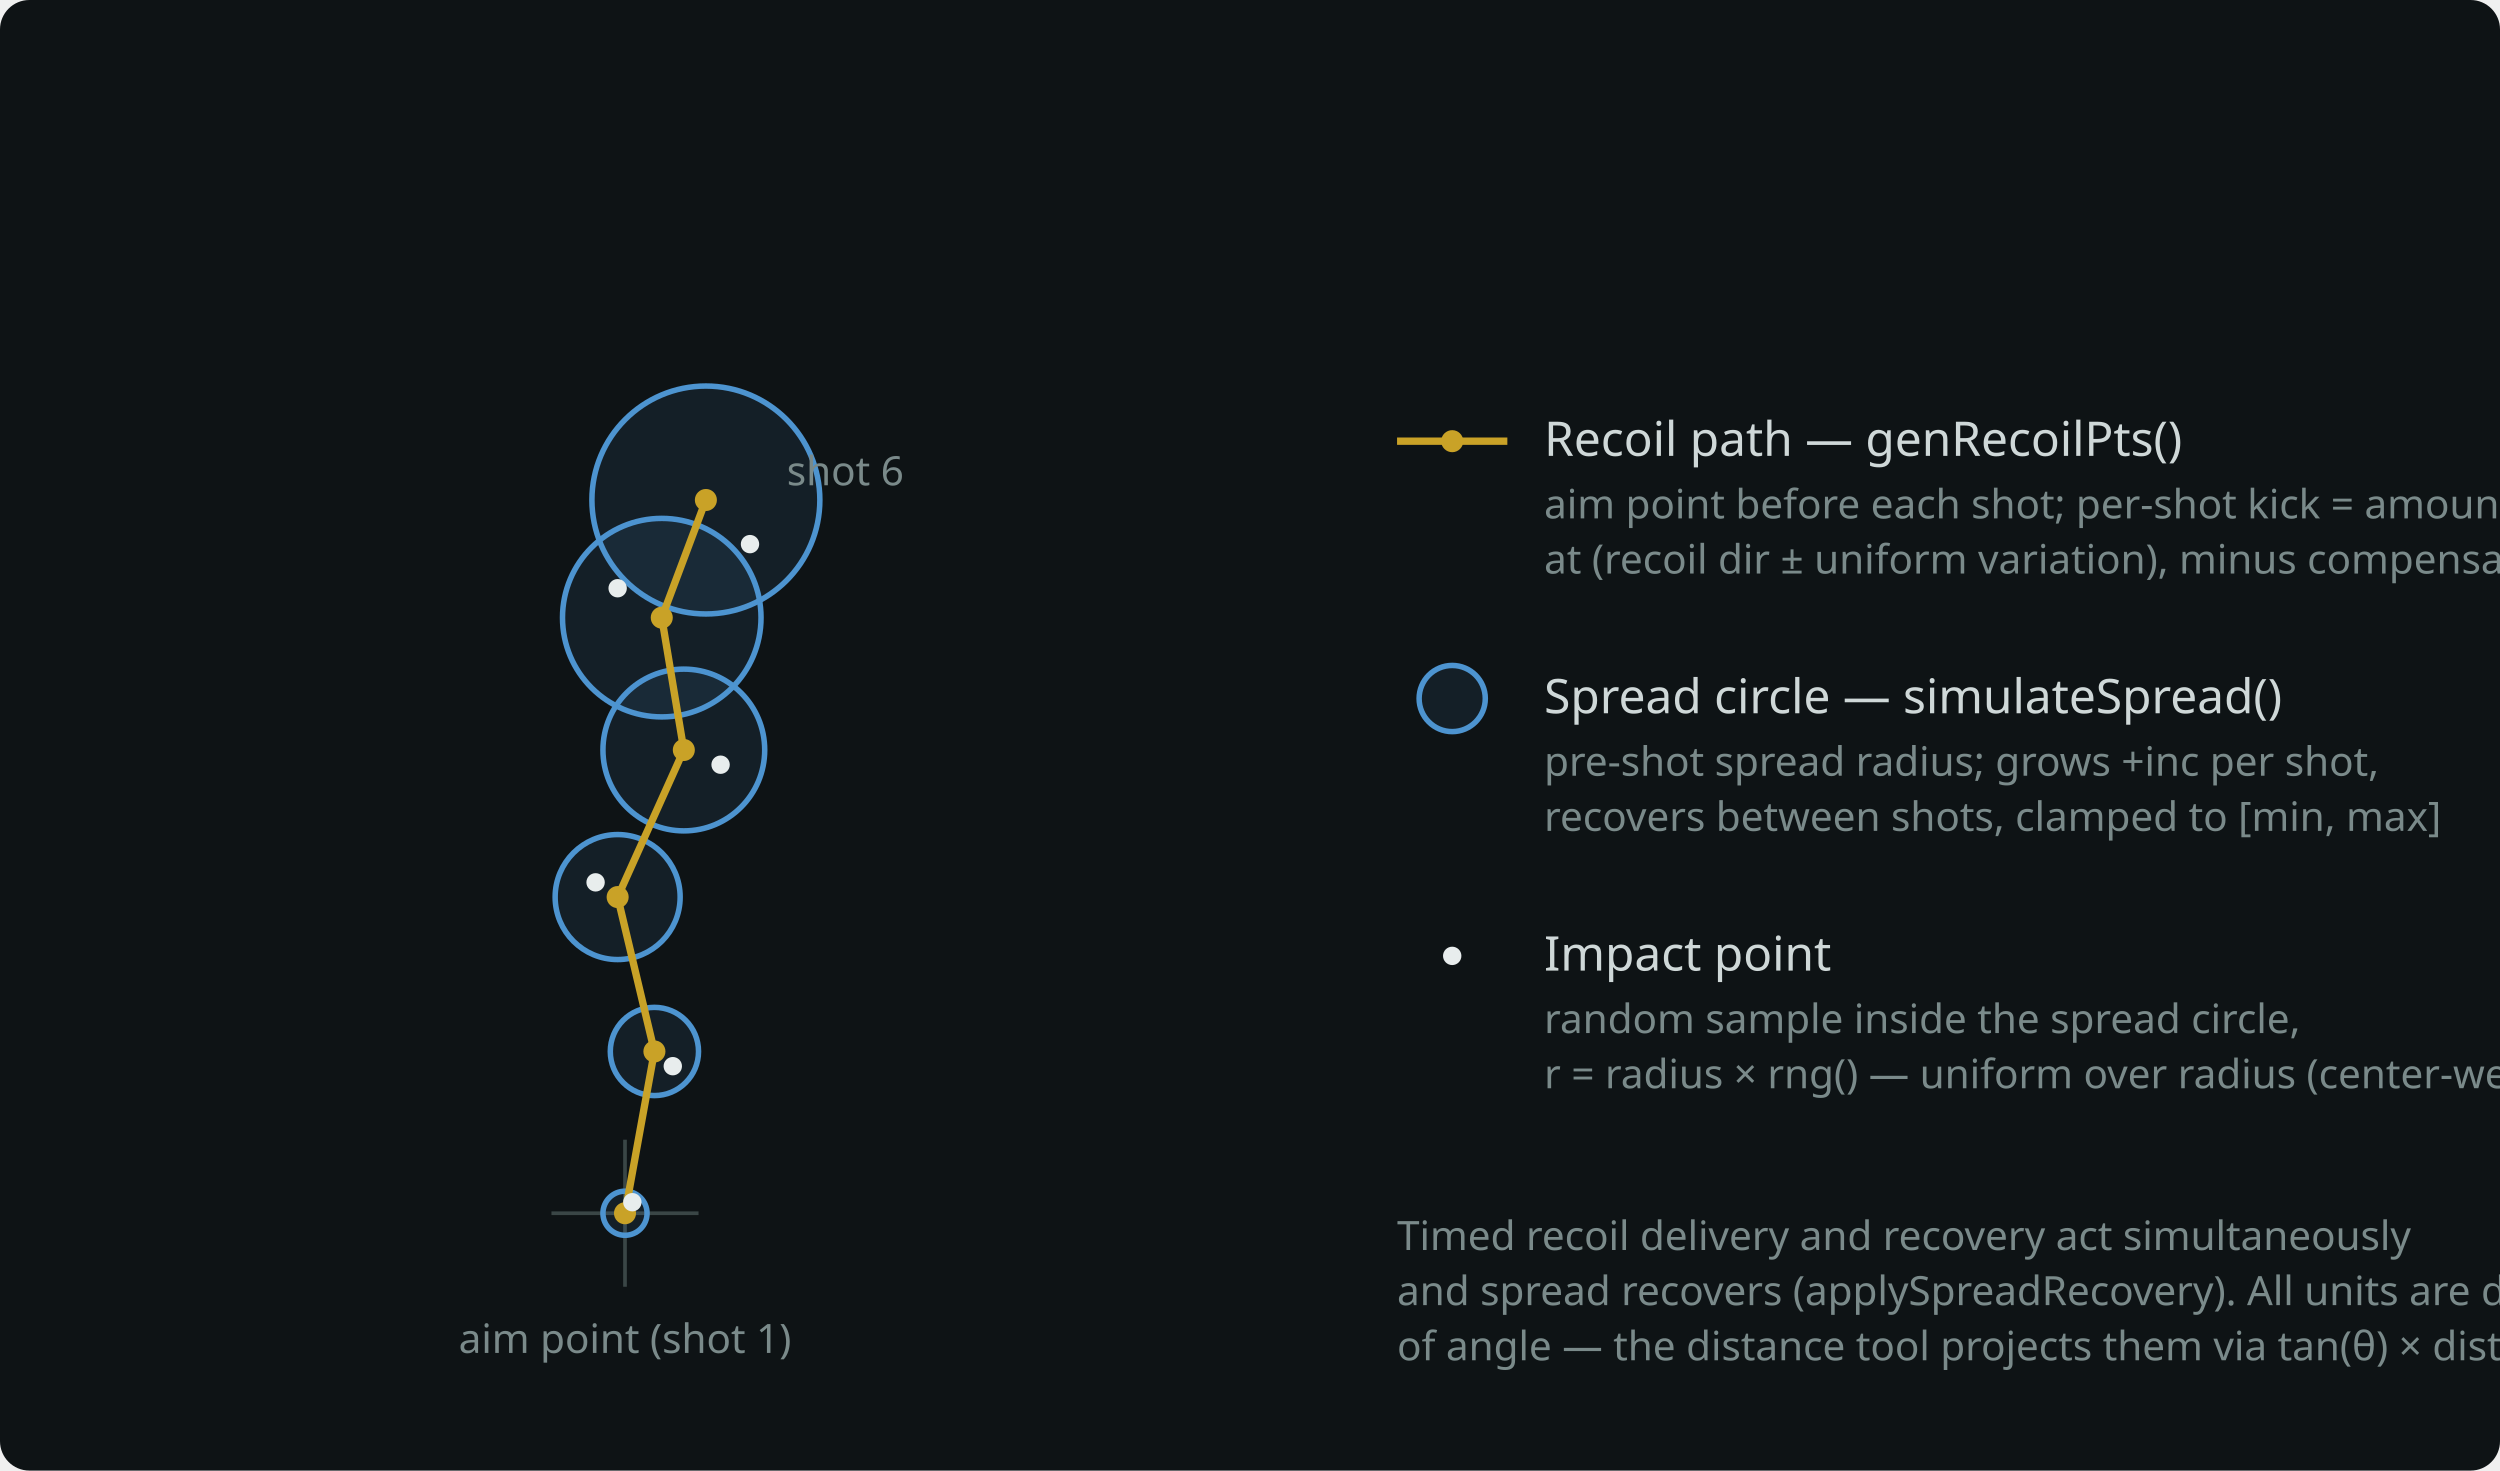
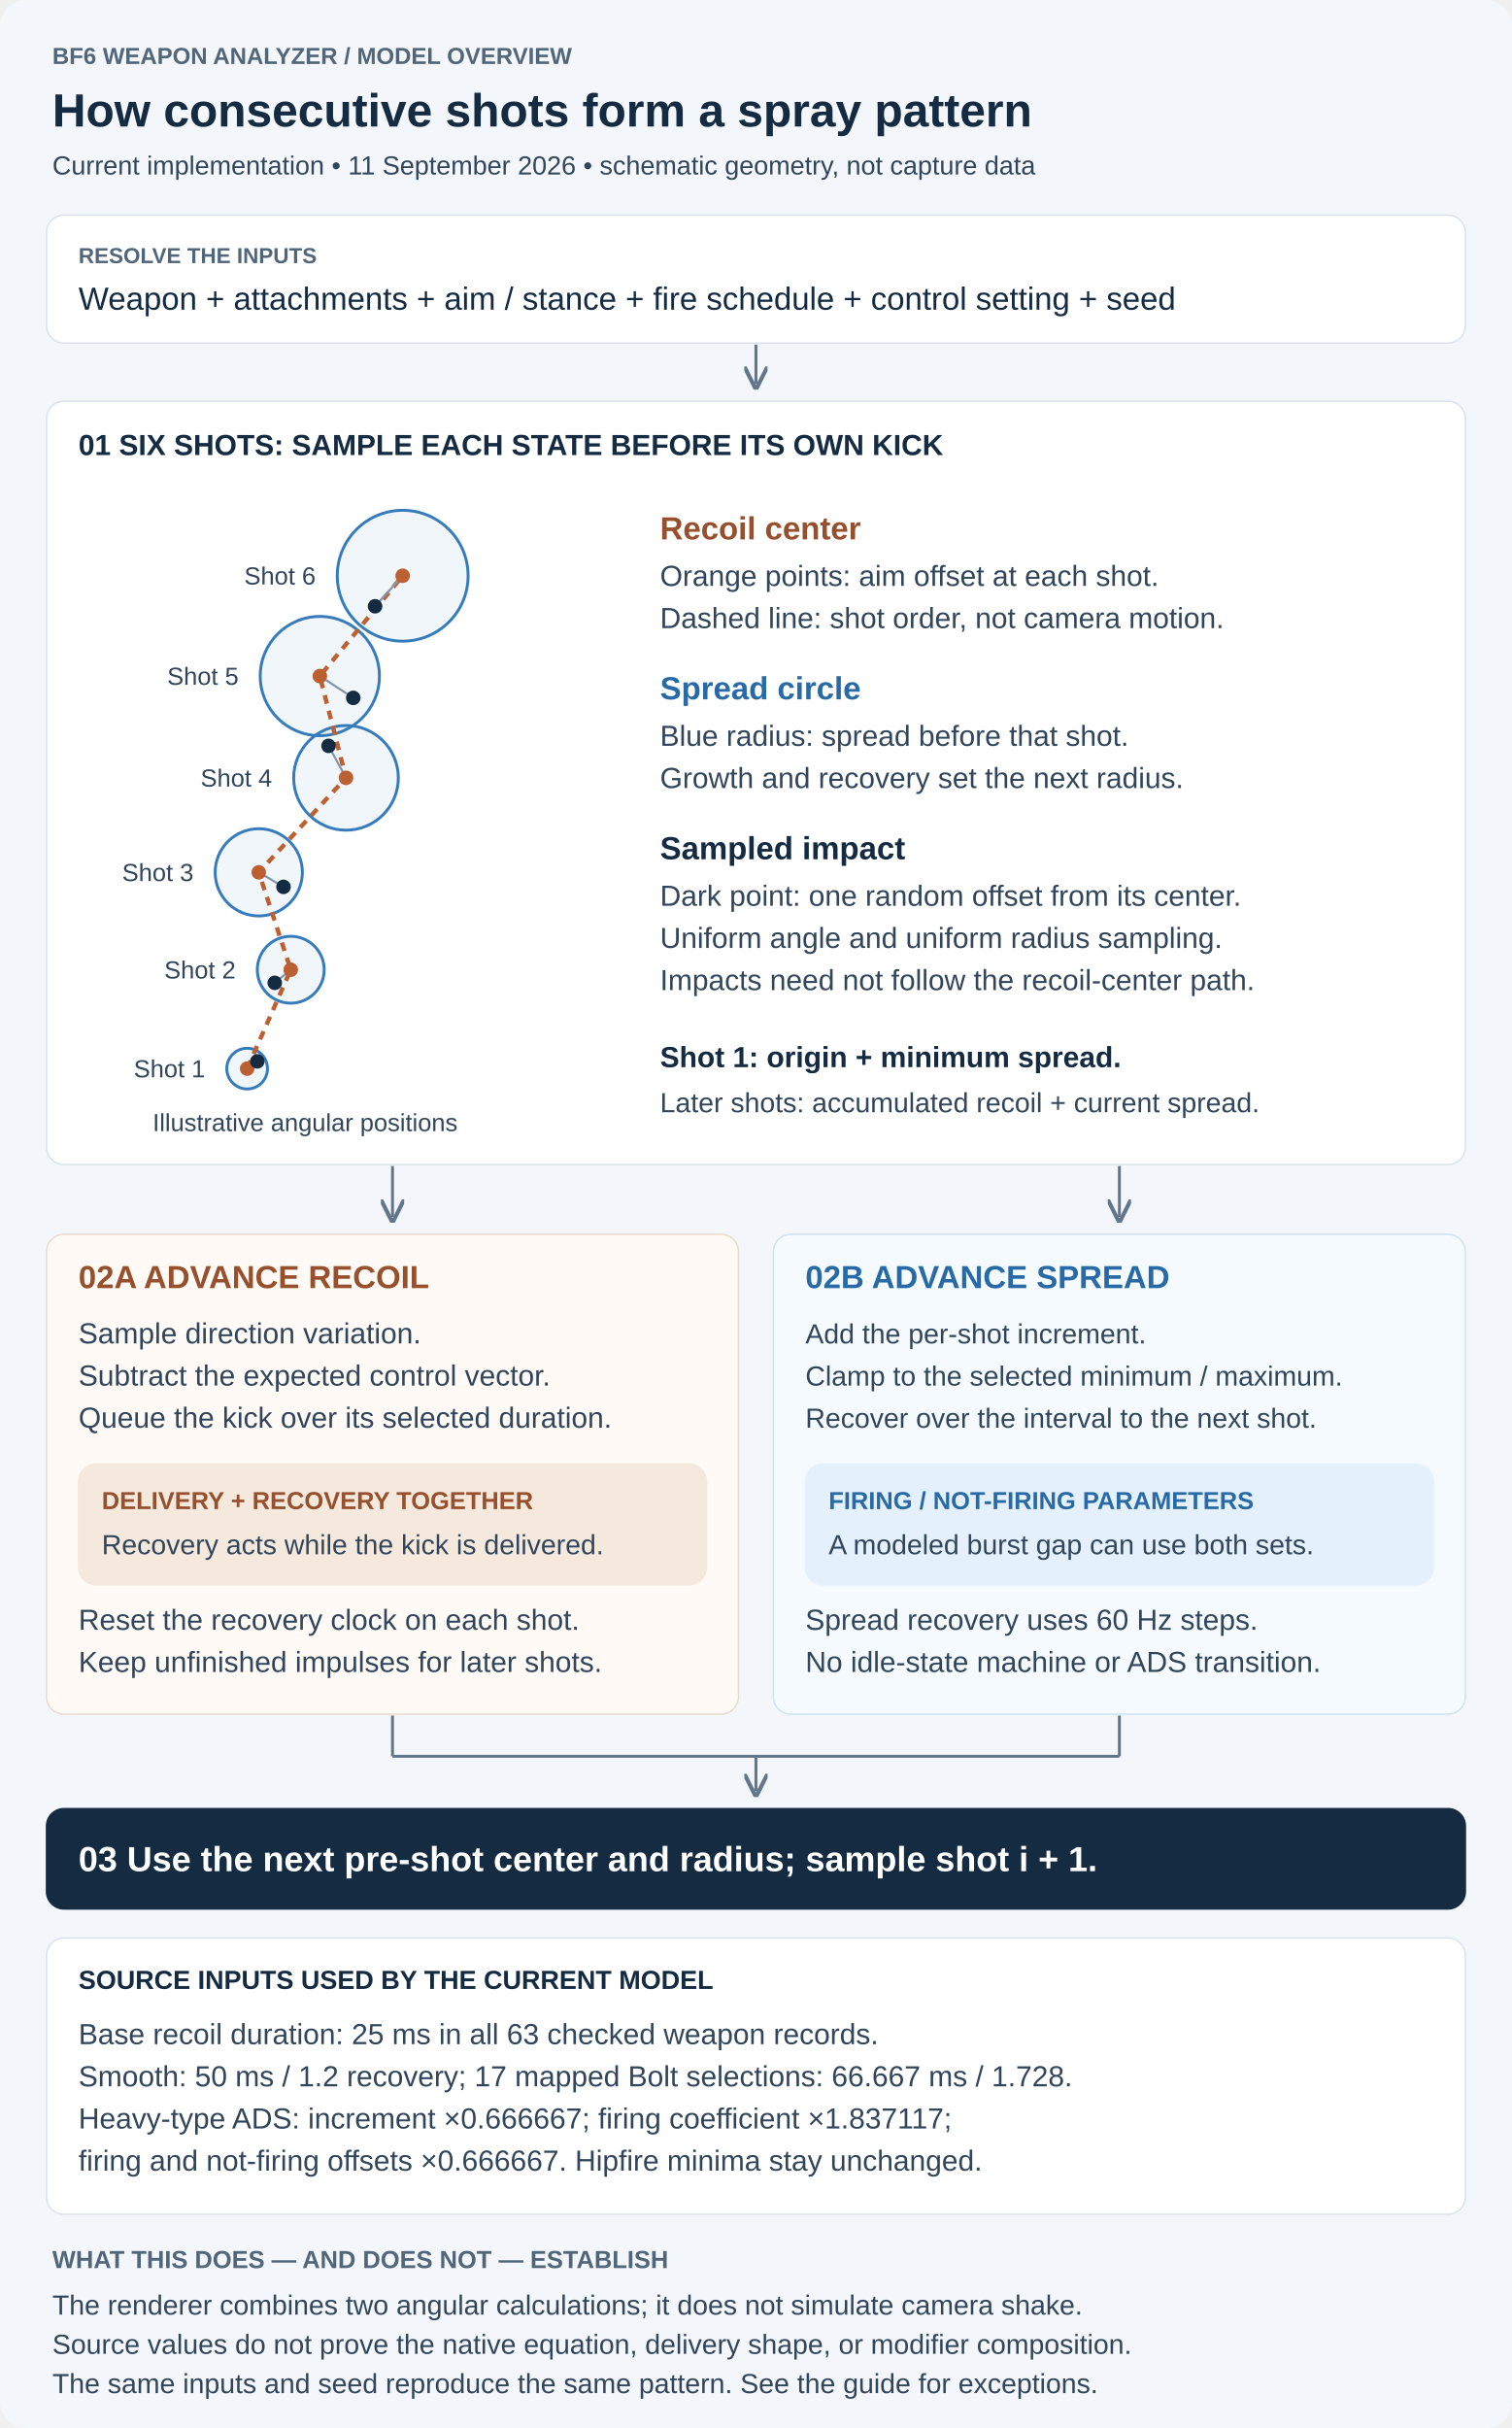
- <svg xmlns="http://www.w3.org/2000/svg" viewBox="0 0 680 400" role="img" aria-label="Spray simulation model: recoil path points with growing spread circles and sampled impact points">
-   <rect x="0" y="0" width="680" height="400" rx="8" fill="#0e1315" />
-   <line x1="150" y1="330" x2="190" y2="330" stroke="#3a4646" stroke-width="1" />
-   <line x1="170" y1="310" x2="170" y2="350" stroke="#3a4646" stroke-width="1" />
-   <text x="170" y="368" fill="#7a8a8a" font-family="Segoe UI, sans-serif" font-size="11" text-anchor="middle">aim point (shot 1)</text>
-   <g stroke="#4d94d0" stroke-width="1.5" fill="rgba(77,148,208,0.10)">
-     <circle cx="170" cy="330" r="6" />
-     <circle cx="178" cy="286" r="12" />
-     <circle cx="168" cy="244" r="17" />
-     <circle cx="186" cy="204" r="22" />
-     <circle cx="180" cy="168" r="27" />
-     <circle cx="192" cy="136" r="31" />
-   </g>
-   <polyline points="170,330 178,286 168,244 186,204 180,168 192,136" fill="none" stroke="#c9a227" stroke-width="2" />
-   <g fill="#c9a227">
-     <circle cx="170" cy="330" r="3" />
-     <circle cx="178" cy="286" r="3" />
-     <circle cx="168" cy="244" r="3" />
-     <circle cx="186" cy="204" r="3" />
-     <circle cx="180" cy="168" r="3" />
-     <circle cx="192" cy="136" r="3" />
-   </g>
-   <text x="214" y="132" fill="#7a8a8a" font-family="Segoe UI, sans-serif" font-size="11">shot 6</text>
-   <g fill="#e8eded">
-     <circle cx="172" cy="327" r="2.5" />
-     <circle cx="183" cy="290" r="2.5" />
-     <circle cx="162" cy="240" r="2.5" />
-     <circle cx="196" cy="208" r="2.5" />
-     <circle cx="168" cy="160" r="2.5" />
-     <circle cx="204" cy="148" r="2.5" />
-   </g>
-   <g font-family="Segoe UI, sans-serif">
-     <line x1="380" y1="120" x2="410" y2="120" stroke="#c9a227" stroke-width="2" />
-     <circle cx="395" cy="120" r="3" fill="#c9a227" />
-     <text x="420" y="124" fill="#cfd8d8" font-size="13">Recoil path — genRecoilPts()</text>
-     <text x="420" y="141" fill="#7a8a8a" font-size="11">aim point before each shot; per-shot kick = amount</text>
-     <text x="420" y="156" fill="#7a8a8a" font-size="11">at (recoil dir ± uniform variation), minus compensation</text>
-     <circle cx="395" cy="190" r="9" stroke="#4d94d0" stroke-width="1.5" fill="rgba(77,148,208,0.10)" />
-     <text x="420" y="194" fill="#cfd8d8" font-size="13">Spread circle — simulateSpread()</text>
-     <text x="420" y="211" fill="#7a8a8a" font-size="11">pre-shot spread radius; grows +inc per shot,</text>
-     <text x="420" y="226" fill="#7a8a8a" font-size="11">recovers between shots, clamped to [min, max]</text>
-     <circle cx="395" cy="260" r="2.5" fill="#e8eded" />
-     <text x="420" y="264" fill="#cfd8d8" font-size="13">Impact point</text>
-     <text x="420" y="281" fill="#7a8a8a" font-size="11">random sample inside the spread circle,</text>
-     <text x="420" y="296" fill="#7a8a8a" font-size="11">r = radius × rng() — uniform over radius (center-weighted)</text>
-     <text x="380" y="340" fill="#7a8a8a" font-size="11">Timed recoil delivery and recovery act simultaneously</text>
-     <text x="380" y="355" fill="#7a8a8a" font-size="11">and spread recovers (applySpreadRecovery). All units are degrees</text>
-     <text x="380" y="370" fill="#7a8a8a" font-size="11">of angle — the distance tool projects them via tan(θ) × distance.</text>
+ <svg xmlns="http://www.w3.org/2000/svg" width="1040" height="1670" viewBox="0 0 1040 1670" role="img" aria-labelledby="title desc">
+   <defs>
+     <marker id="arrow" markerWidth="8" markerHeight="8" refX="6" refY="4" orient="auto">
+       <path d="M0 0L8 4L0 8" fill="none" stroke="#62758a" stroke-width="1.4" />
+     </marker>
+   </defs>
+   <rect width="1040" height="1670" rx="18" fill="#f3f6fa" />
+   <g font-family="Arial, Helvetica, sans-serif">
+     <text x="36" y="44" font-size="16" fill="#52667a" font-weight="700">BF6 WEAPON ANALYZER  /  MODEL OVERVIEW</text>
+     <text x="36" y="87" font-size="32" fill="#142b42" font-weight="700">How consecutive shots form a spray pattern</text>
+     <text x="36" y="120" font-size="18" fill="#32465b" font-weight="400">Current implementation • 11 September 2026 • schematic geometry, not capture data</text>
+     <rect x="32" y="148" width="976" height="88" rx="12" fill="#ffffff" stroke="#d9e2eb" />
+     <text x="54" y="181" font-size="15" fill="#52667a" font-weight="700">RESOLVE THE INPUTS</text>
+     <text x="54" y="213" font-size="22" fill="#142b42" font-weight="400">Weapon + attachments + aim / stance + fire schedule + control setting + seed</text>
+     <line x1="520" y1="237" x2="520" y2="264" stroke="#62758a" stroke-width="2" marker-end="url(#arrow)" />
+     <rect x="32" y="276" width="976" height="525" rx="12" fill="#ffffff" stroke="#d9e2eb" />
+     <text x="54" y="313" font-size="20" fill="#142b42" font-weight="700">01  SIX SHOTS: SAMPLE EACH STATE BEFORE ITS OWN KICK</text>
+     <circle cx="170" cy="735" r="14" fill="#367bbb" fill-opacity="0.07" stroke="#367bbb" stroke-width="2" />
+     <circle cx="200" cy="667" r="23" fill="#367bbb" fill-opacity="0.07" stroke="#367bbb" stroke-width="2" />
+     <circle cx="178" cy="600" r="30" fill="#367bbb" fill-opacity="0.07" stroke="#367bbb" stroke-width="2" />
+     <circle cx="238" cy="535" r="36" fill="#367bbb" fill-opacity="0.07" stroke="#367bbb" stroke-width="2" />
+     <circle cx="220" cy="465" r="41" fill="#367bbb" fill-opacity="0.07" stroke="#367bbb" stroke-width="2" />
+     <circle cx="277" cy="396" r="45" fill="#367bbb" fill-opacity="0.07" stroke="#367bbb" stroke-width="2" />
+     <polyline points="170,735 200,667 178,600 238,535 220,465 277,396" fill="none" stroke="#bc6032" stroke-width="3" stroke-dasharray="6 5" />
+     <line x1="170" y1="735" x2="177" y2="730" stroke="#8497aa" stroke-width="1.5" />
+     <circle cx="170" cy="735" r="5" fill="#bc6032" />
+     <circle cx="177" cy="730" r="5" fill="#142b42" />
+     <text x="92" y="741" font-size="17" fill="#32465b" font-weight="400">Shot 1</text>
+     <line x1="200" y1="667" x2="189" y2="676" stroke="#8497aa" stroke-width="1.5" />
+     <circle cx="200" cy="667" r="5" fill="#bc6032" />
+     <circle cx="189" cy="676" r="5" fill="#142b42" />
+     <text x="113" y="673" font-size="17" fill="#32465b" font-weight="400">Shot 2</text>
+     <line x1="178" y1="600" x2="195" y2="610" stroke="#8497aa" stroke-width="1.5" />
+     <circle cx="178" cy="600" r="5" fill="#bc6032" />
+     <circle cx="195" cy="610" r="5" fill="#142b42" />
+     <text x="84" y="606" font-size="17" fill="#32465b" font-weight="400">Shot 3</text>
+     <line x1="238" y1="535" x2="226" y2="513" stroke="#8497aa" stroke-width="1.5" />
+     <circle cx="238" cy="535" r="5" fill="#bc6032" />
+     <circle cx="226" cy="513" r="5" fill="#142b42" />
+     <text x="138" y="541" font-size="17" fill="#32465b" font-weight="400">Shot 4</text>
+     <line x1="220" y1="465" x2="243" y2="480" stroke="#8497aa" stroke-width="1.5" />
+     <circle cx="220" cy="465" r="5" fill="#bc6032" />
+     <circle cx="243" cy="480" r="5" fill="#142b42" />
+     <text x="115" y="471" font-size="17" fill="#32465b" font-weight="400">Shot 5</text>
+     <line x1="277" y1="396" x2="258" y2="417" stroke="#8497aa" stroke-width="1.5" />
+     <circle cx="277" cy="396" r="5" fill="#bc6032" />
+     <circle cx="258" cy="417" r="5" fill="#142b42" />
+     <text x="168" y="402" font-size="17" fill="#32465b" font-weight="400">Shot 6</text>
+     <text x="105" y="778" font-size="17" fill="#32465b" font-weight="400">Illustrative angular positions</text>
+     <text x="454" y="371" font-size="22" fill="#97502d" font-weight="700">Recoil center</text>
+     <text x="454" y="403" font-size="20" fill="#32465b" font-weight="400">Orange points: aim offset at each shot.</text>
+     <text x="454" y="432" font-size="20" fill="#32465b" font-weight="400">Dashed line: shot order, not camera motion.</text>
+     <text x="454" y="481" font-size="22" fill="#286aa5" font-weight="700">Spread circle</text>
+     <text x="454" y="513" font-size="20" fill="#32465b" font-weight="400">Blue radius: spread before that shot.</text>
+     <text x="454" y="542" font-size="20" fill="#32465b" font-weight="400">Growth and recovery set the next radius.</text>
+     <text x="454" y="591" font-size="22" fill="#142b42" font-weight="700">Sampled impact</text>
+     <text x="454" y="623" font-size="20" fill="#32465b" font-weight="400">Dark point: one random offset from its center.</text>
+     <text x="454" y="652" font-size="20" fill="#32465b" font-weight="400">Uniform angle and uniform radius sampling.</text>
+     <text x="454" y="681" font-size="20" fill="#32465b" font-weight="400">Impacts need not follow the recoil-center path.</text>
+     <text x="454" y="734" font-size="20" fill="#142b42" font-weight="700">Shot 1: origin + minimum spread.</text>
+     <text x="454" y="765" font-size="19" fill="#32465b" font-weight="400">Later shots: accumulated recoil + current spread.</text>
+     <g transform="translate(0 240)">
+       <line x1="270" y1="562" x2="270" y2="597" stroke="#62758a" stroke-width="2" marker-end="url(#arrow)" />
+       <line x1="770" y1="562" x2="770" y2="597" stroke="#62758a" stroke-width="2" marker-end="url(#arrow)" />
+       <rect x="32" y="609" width="476" height="330" rx="12" fill="#fffaf5" stroke="#eadacb" />
+       <rect x="532" y="609" width="476" height="330" rx="12" fill="#f5faff" stroke="#d0e1f1" />
+       <text x="54" y="646" font-size="22" fill="#97502d" font-weight="700">02A  ADVANCE RECOIL</text>
+       <text x="54" y="684" font-size="20" fill="#32465b" font-weight="400">Sample direction variation.</text>
+       <text x="54" y="713" font-size="20" fill="#32465b" font-weight="400">Subtract the expected control vector.</text>
+       <text x="54" y="742" font-size="20" fill="#32465b" font-weight="400">Queue the kick over its selected duration.</text>
+       <rect x="54" y="767" width="432" height="83" rx="12" fill="#f5e9dd" stroke="#f5e9dd" />
+       <text x="70" y="798" font-size="17" fill="#97502d" font-weight="700">DELIVERY + RECOVERY TOGETHER</text>
+       <text x="70" y="829" font-size="19" fill="#32465b" font-weight="400">Recovery acts while the kick is delivered.</text>
+       <text x="54" y="881" font-size="20" fill="#32465b" font-weight="400">Reset the recovery clock on each shot.</text>
+       <text x="54" y="910" font-size="20" fill="#32465b" font-weight="400">Keep unfinished impulses for later shots.</text>
+       <text x="554" y="646" font-size="22" fill="#286aa5" font-weight="700">02B  ADVANCE SPREAD</text>
+       <text x="554" y="684" font-size="19" fill="#32465b" font-weight="400">Add the per-shot increment.</text>
+       <text x="554" y="713" font-size="19" fill="#32465b" font-weight="400">Clamp to the selected minimum / maximum.</text>
+       <text x="554" y="742" font-size="19" fill="#32465b" font-weight="400">Recover over the interval to the next shot.</text>
+       <rect x="554" y="767" width="432" height="83" rx="12" fill="#e4f0fc" stroke="#e4f0fc" />
+       <text x="570" y="798" font-size="17" fill="#286aa5" font-weight="700">FIRING / NOT-FIRING PARAMETERS</text>
+       <text x="570" y="829" font-size="19" fill="#32465b" font-weight="400">A modeled burst gap can use both sets.</text>
+       <text x="554" y="881" font-size="20" fill="#32465b" font-weight="400">Spread recovery uses 60 Hz steps.</text>
+       <text x="554" y="910" font-size="20" fill="#32465b" font-weight="400">No idle-state machine or ADS transition.</text>
+       <line x1="270" y1="940" x2="270" y2="968" stroke="#62758a" stroke-width="2" />
+       <line x1="770" y1="940" x2="770" y2="968" stroke="#62758a" stroke-width="2" />
+       <line x1="270" y1="968" x2="770" y2="968" stroke="#62758a" stroke-width="2" />
+       <line x1="520" y1="968" x2="520" y2="992" stroke="#62758a" stroke-width="2" marker-end="url(#arrow)" />
+       <rect x="32" y="1004" width="976" height="69" rx="12" fill="#142b42" stroke="#142b42" />
+       <text x="54" y="1047" font-size="24" fill="#ffffff" font-weight="700">03  Use the next pre-shot center and radius; sample shot i + 1.</text>
+       <rect x="32" y="1093" width="976" height="190" rx="12" fill="#ffffff" stroke="#d9e2eb" />
+       <text x="54" y="1128" font-size="18" fill="#142b42" font-weight="700">SOURCE INPUTS USED BY THE CURRENT MODEL</text>
+       <text x="54" y="1166" font-size="20" fill="#32465b" font-weight="400">Base recoil duration: 25 ms in all 63 checked weapon records.</text>
+       <text x="54" y="1195" font-size="20" fill="#32465b" font-weight="400">Smooth: 50 ms / 1.2 recovery; 17 mapped Bolt selections: 66.667 ms / 1.728.</text>
+       <text x="54" y="1224" font-size="20" fill="#32465b" font-weight="400">Heavy-type ADS: increment ×0.666667; firing coefficient ×1.837117;</text>
+       <text x="54" y="1253" font-size="20" fill="#32465b" font-weight="400">firing and not-firing offsets ×0.666667. Hipfire minima stay unchanged.</text>
+       <text x="36" y="1320" font-size="17" fill="#52667a" font-weight="700">WHAT THIS DOES — AND DOES NOT — ESTABLISH</text>
+       <text x="36" y="1352" font-size="19" fill="#32465b" font-weight="400">The renderer combines two angular calculations; it does not simulate camera shake.</text>
+       <text x="36" y="1379" font-size="19" fill="#32465b" font-weight="400">Source values do not prove the native equation, delivery shape, or modifier composition.</text>
+       <text x="36" y="1406" font-size="19" fill="#32465b" font-weight="400">The same inputs and seed reproduce the same pattern. See the guide for exceptions.</text>
+     </g>
  </g>
</svg>
